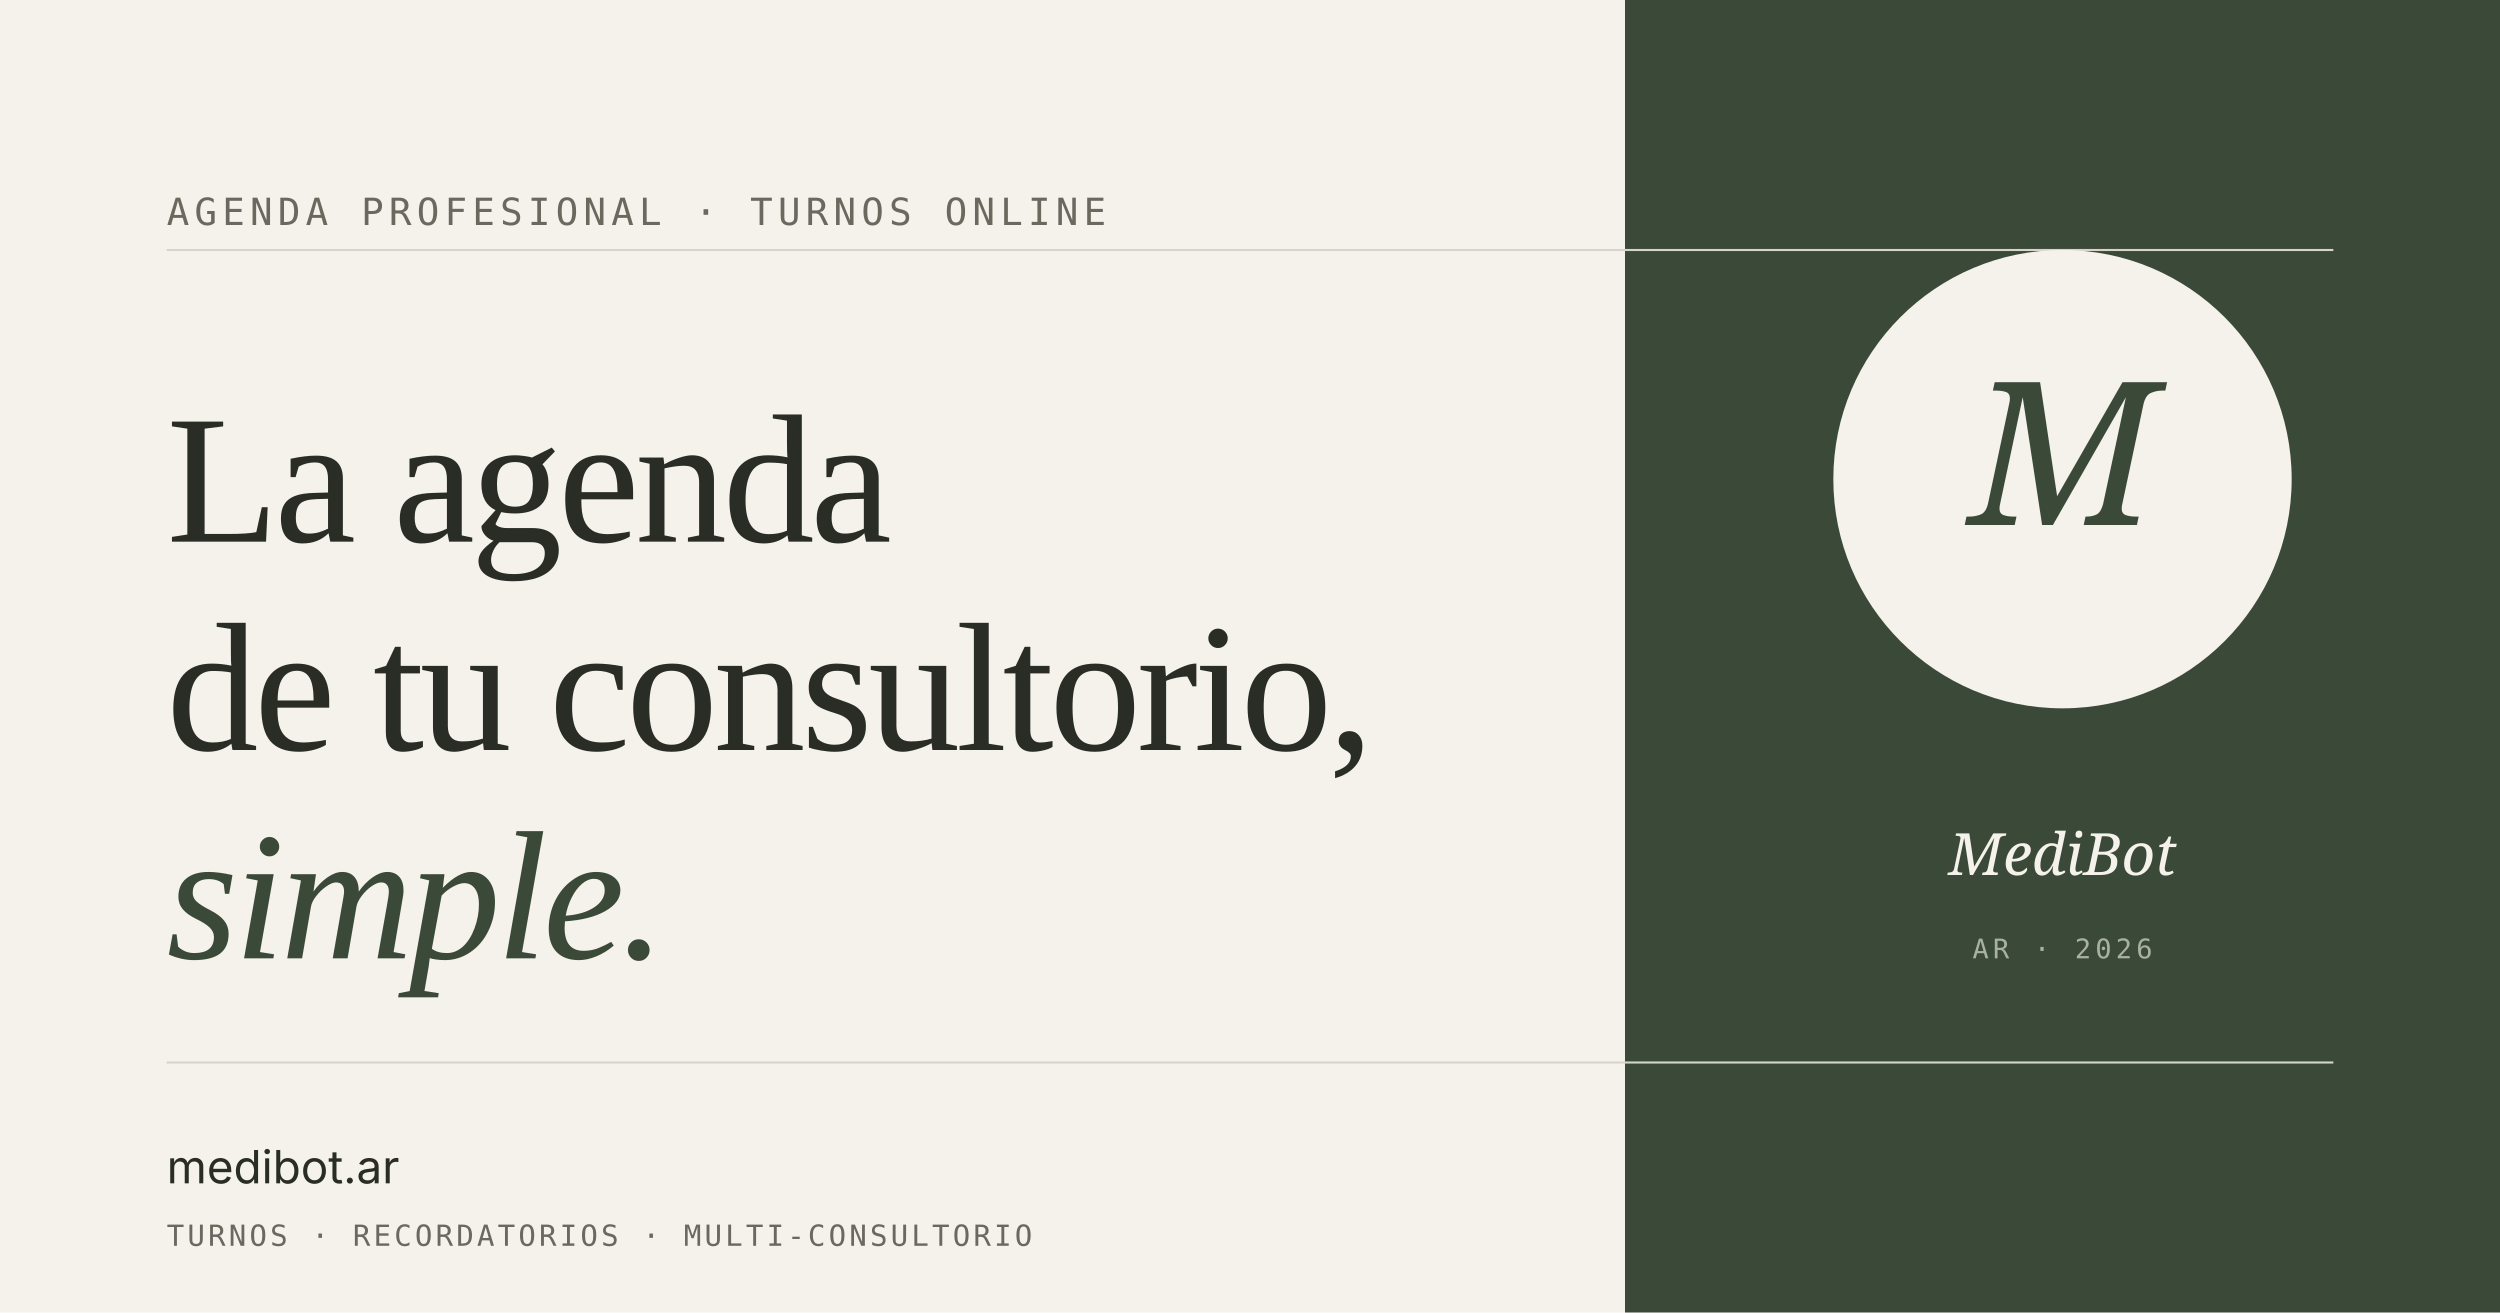
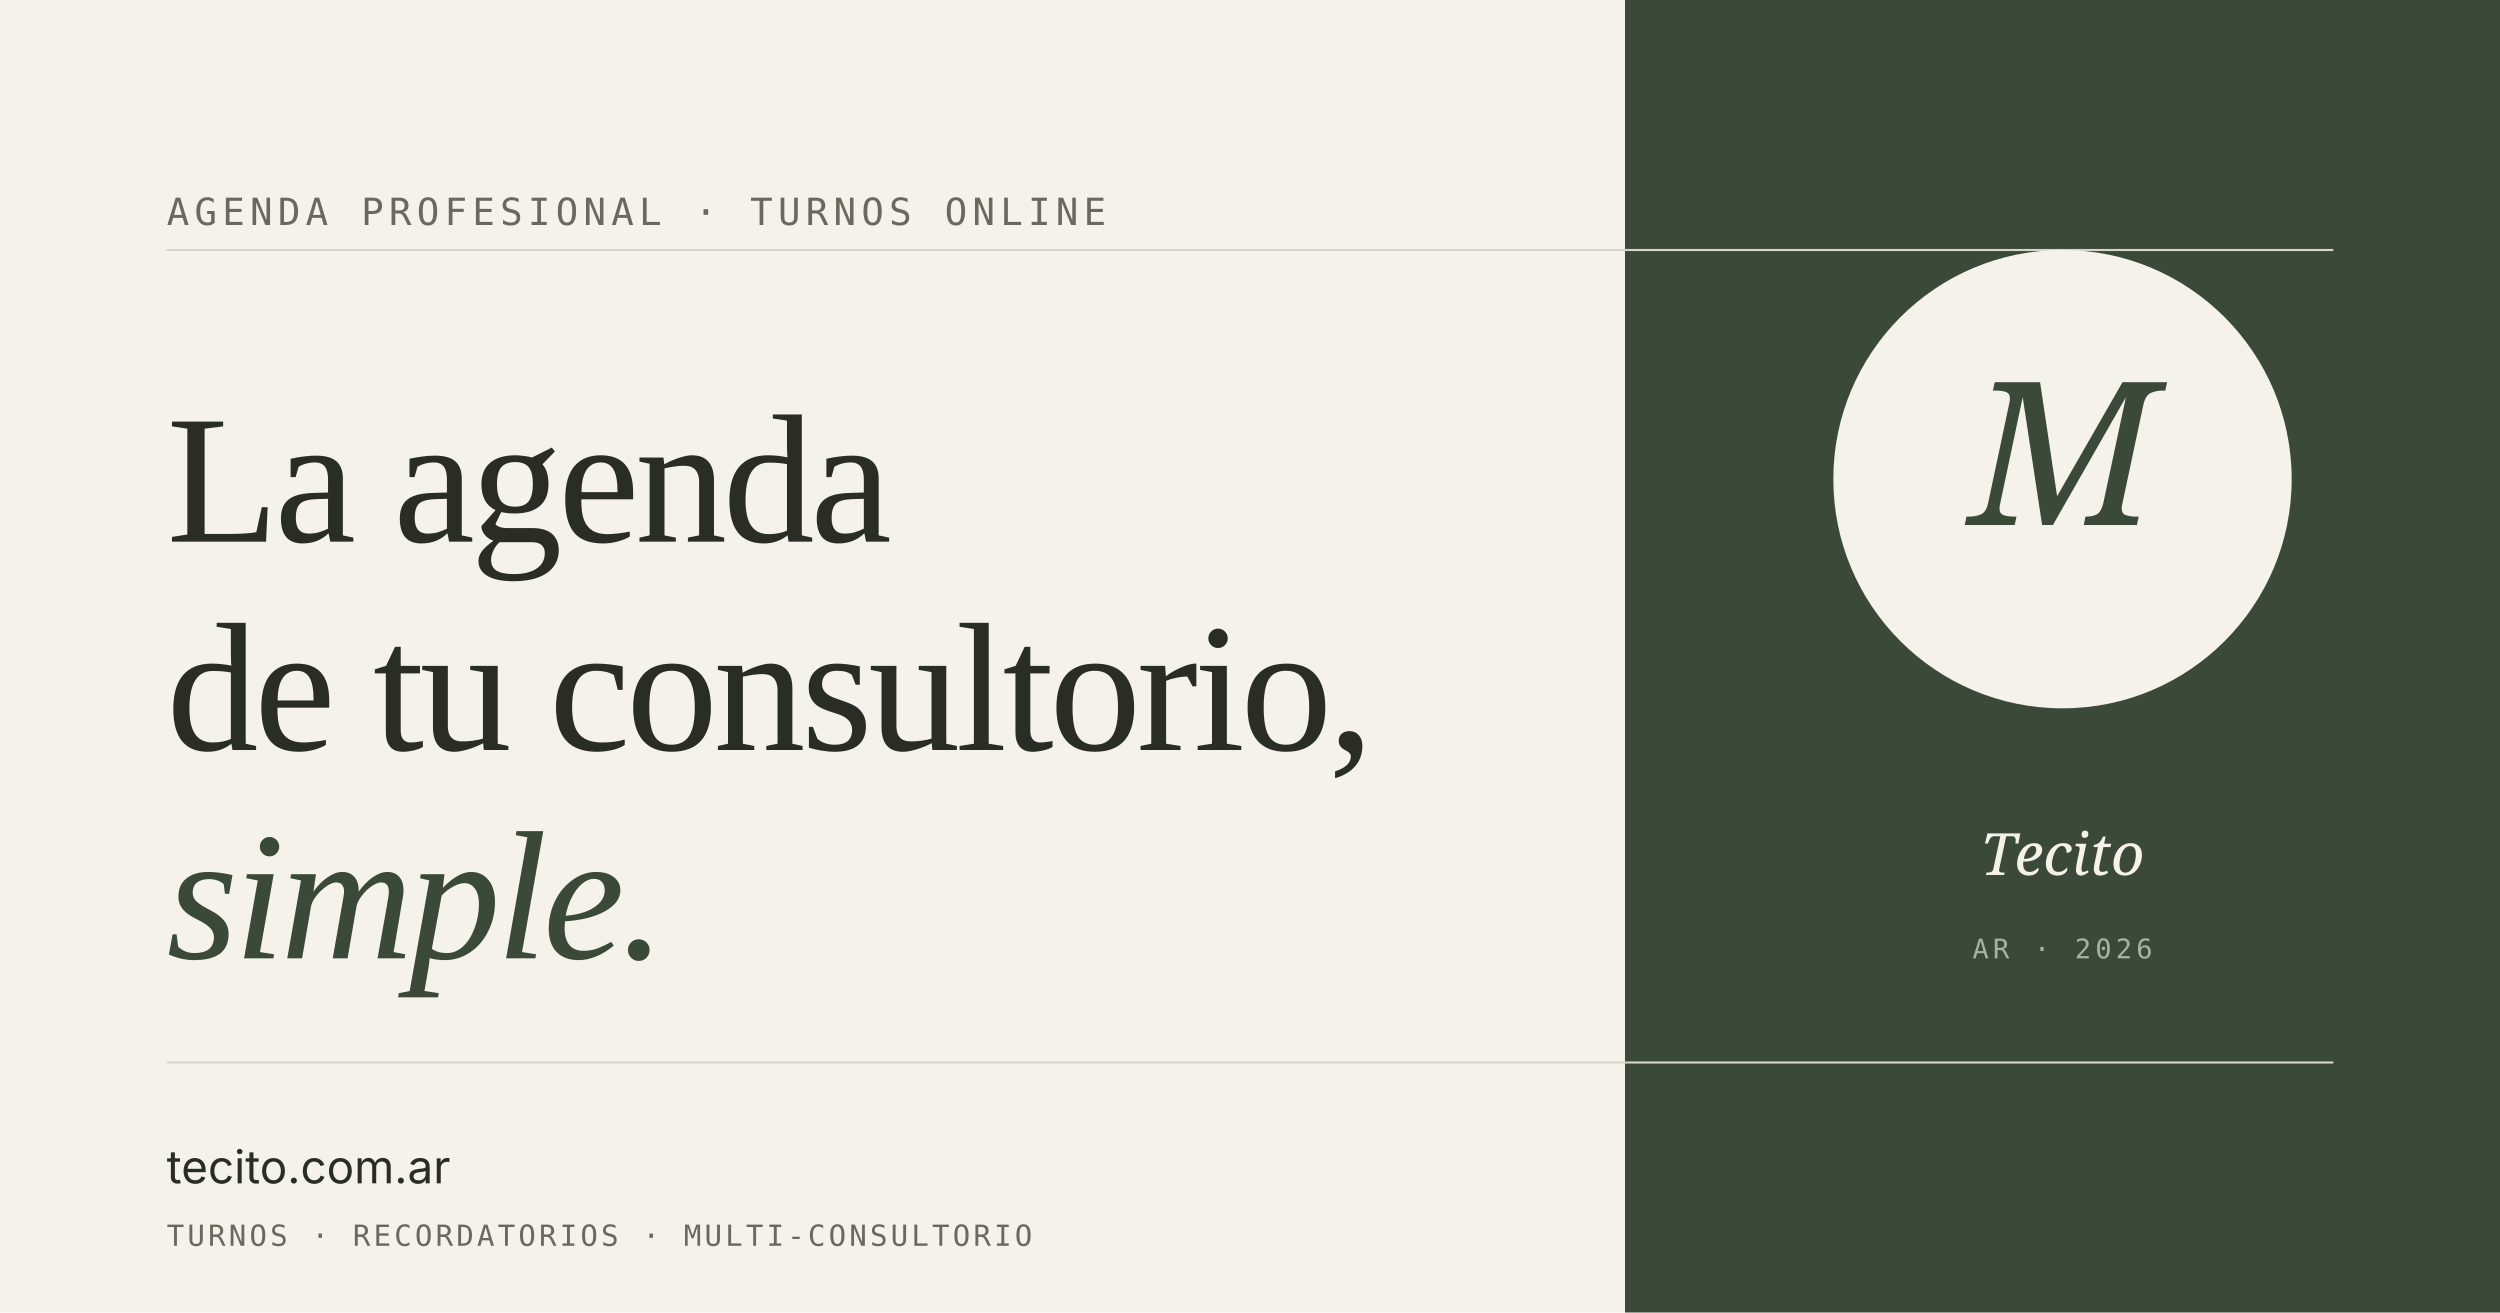
<svg xmlns="http://www.w3.org/2000/svg" viewBox="0 0 1200 630" width="1200" height="630">
  <rect width="1200" height="630" fill="#F5F2EC" />
  <rect x="780" y="0" width="420" height="630" fill="#3B4A38" />
  <g stroke="#D9D4CA" stroke-width="1">
    <line x1="80" y1="120" x2="1120" y2="120" />
    <line x1="80" y1="510" x2="1120" y2="510" />
  </g>
  <text x="80" y="108" font-family="'Geist Mono', ui-monospace, 'SF Mono', Menlo, monospace" font-size="18" letter-spacing="2.5" fill="#6B685E">
    AGENDA PROFESIONAL · TURNOS ONLINE
  </text>
  <text x="80" y="260" font-family="'Newsreader', 'Times New Roman', serif" font-size="88" font-weight="400" fill="#2A2D26" letter-spacing="-2">
    <tspan>La agenda</tspan>
  </text>
  <text x="80" y="360" font-family="'Newsreader', 'Times New Roman', serif" font-size="88" font-weight="400" fill="#2A2D26" letter-spacing="-2">
    <tspan>de tu consultorio,</tspan>
  </text>
  <text x="80" y="460" font-family="'Newsreader', 'Times New Roman', serif" font-size="88" font-weight="400" font-style="italic" fill="#3B4A38" letter-spacing="-2">
    <tspan>simple.</tspan>
  </text>
  <text x="80" y="568" font-family="'Inter', system-ui, sans-serif" font-size="22" fill="#2A2D26">
-     medibot.ar
+     tecito.com.ar
  </text>
  <text x="80" y="598" font-family="'Geist Mono', ui-monospace, 'SF Mono', Menlo, monospace" font-size="14" letter-spacing="1.5" fill="#6B685E">
    TURNOS · RECORDATORIOS · MULTI-CONSULTORIO
  </text>
  <g transform="translate(990, 230)">
    <circle cx="0" cy="0" r="110" fill="#F5F2EC" />
    <text x="0" y="22" text-anchor="middle" font-family="'Newsreader', serif" font-size="96" font-style="italic" fill="#3B4A38">M</text>
  </g>
-   <text x="990" y="420" text-anchor="middle" font-family="'Newsreader', serif" font-size="28" font-style="italic" fill="#F5F2EC">MediBot</text>
+   <text x="990" y="420" text-anchor="middle" font-family="'Newsreader', serif" font-size="28" font-style="italic" fill="#F5F2EC">Tecito</text>
  <text x="990" y="460" text-anchor="middle" font-family="'Geist Mono', monospace" font-size="13" letter-spacing="2" fill="#A8B1A2">AR · 2026</text>
</svg>
